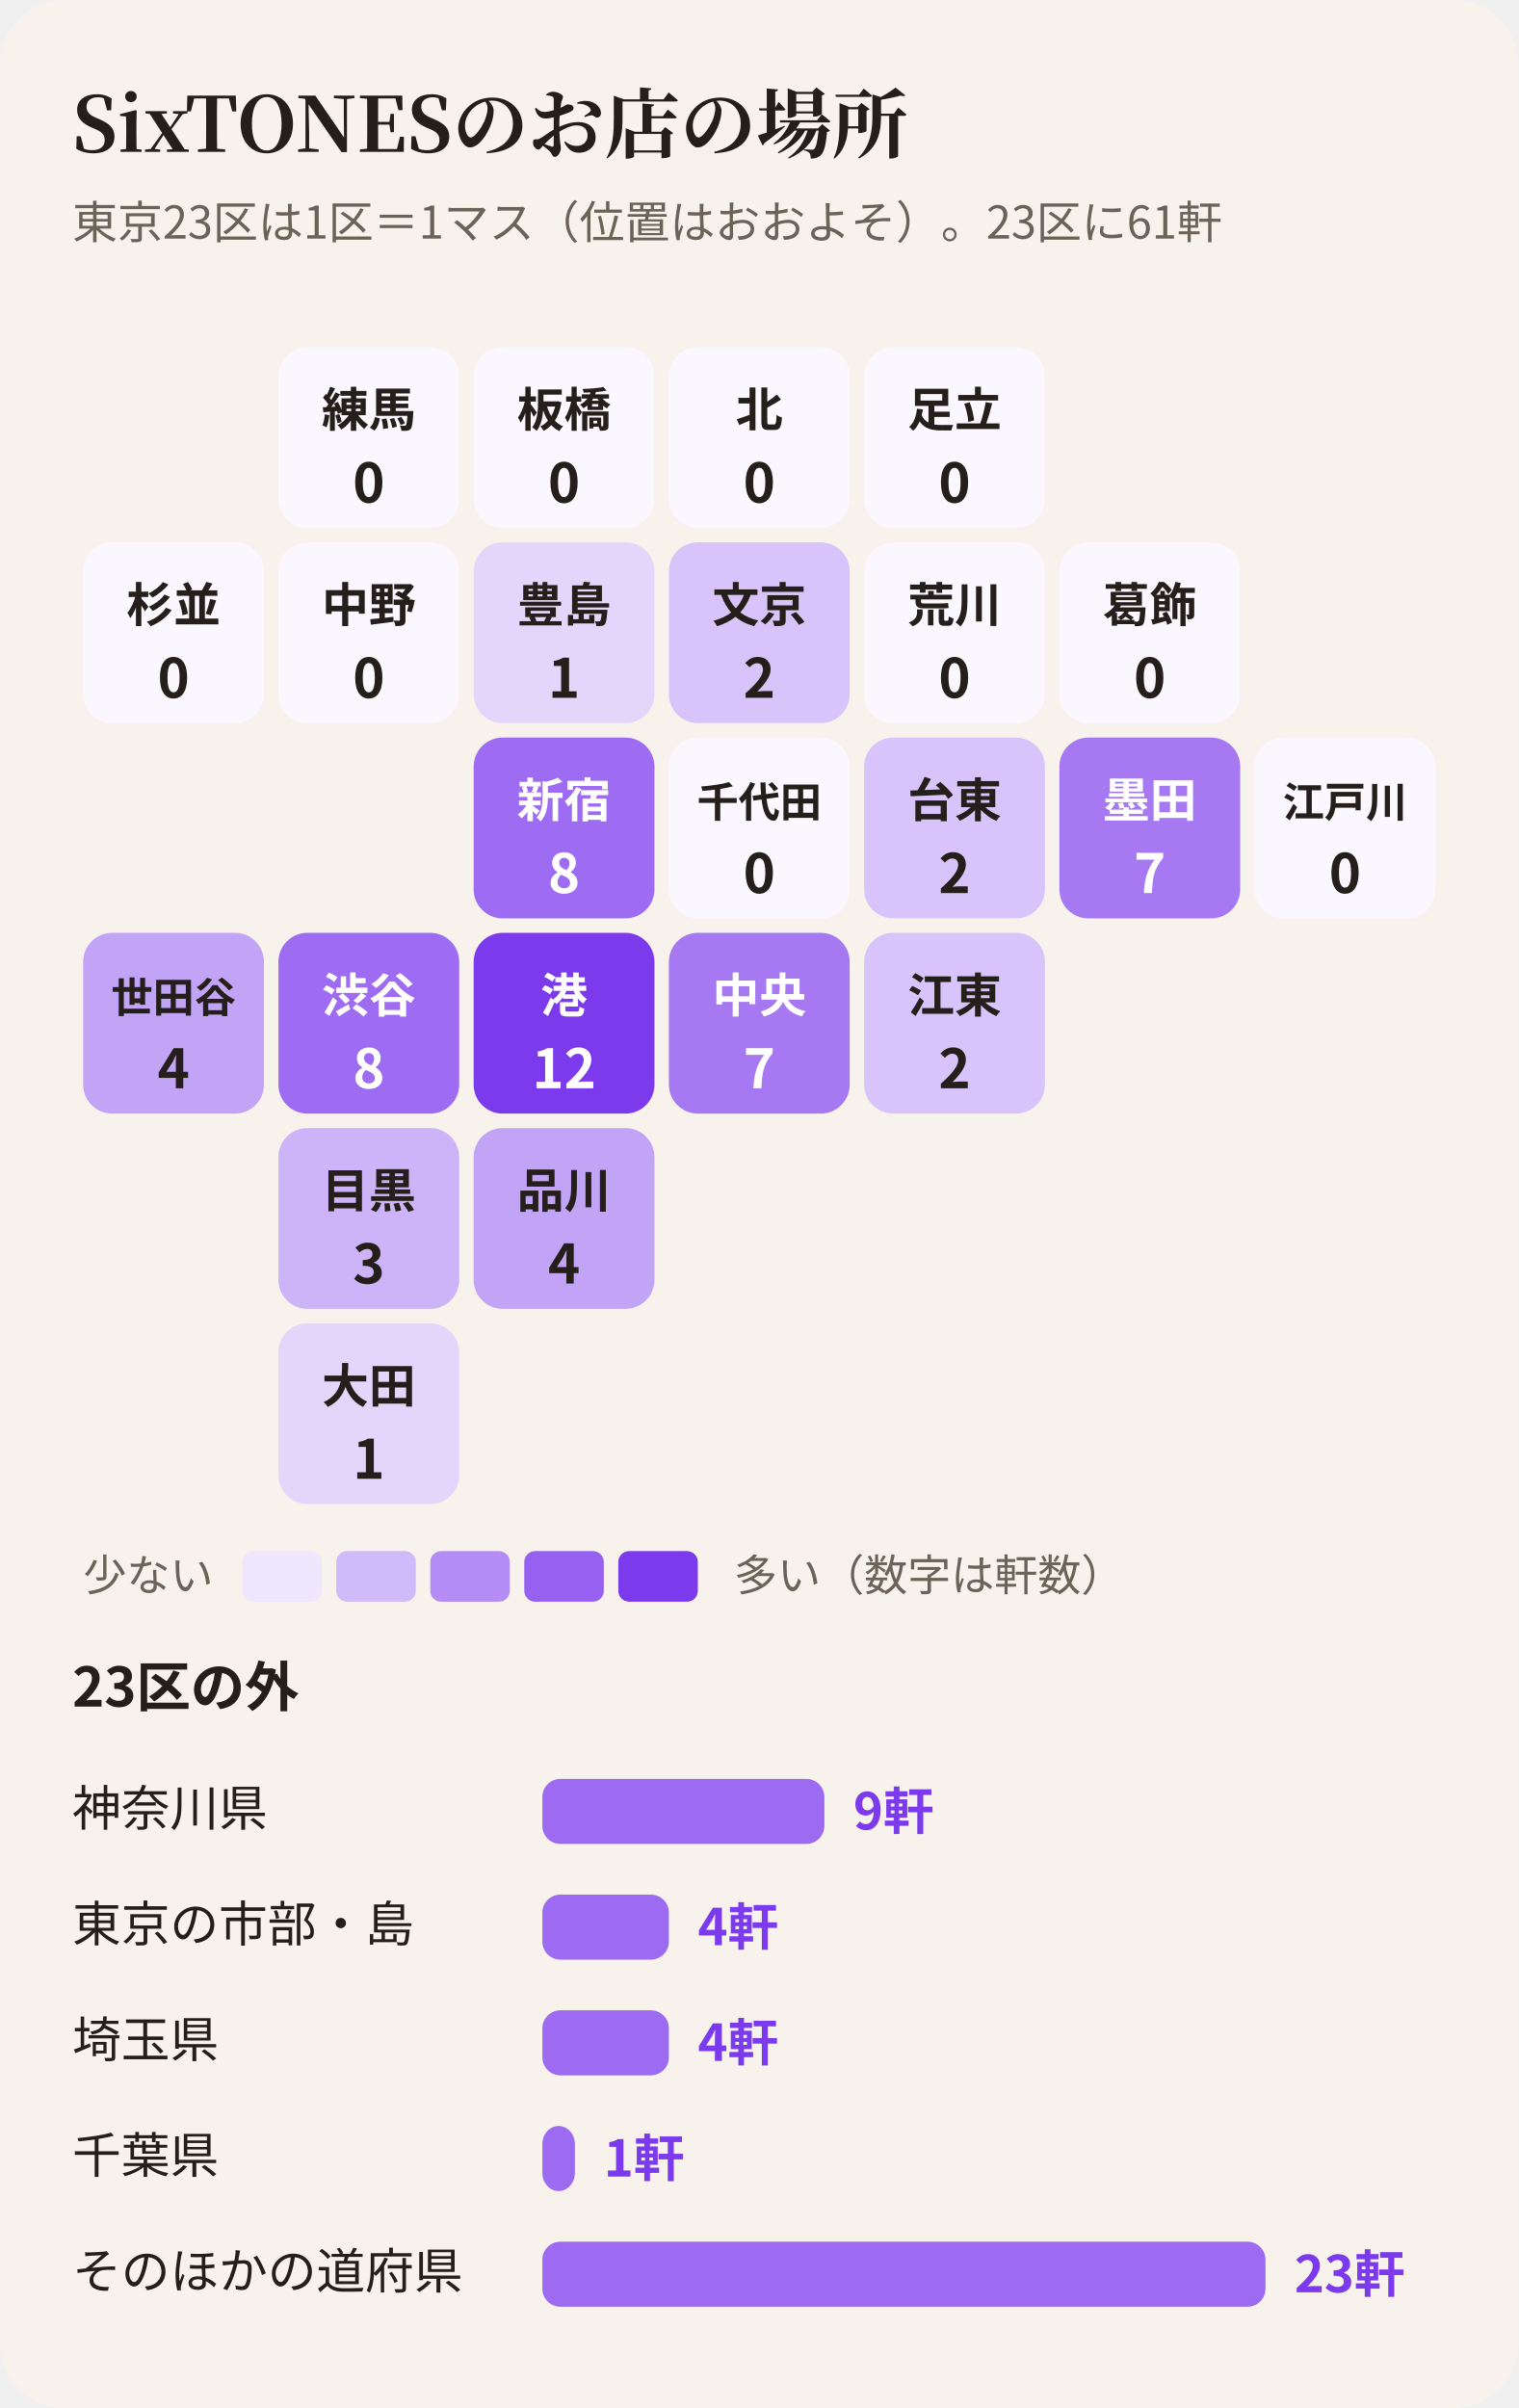
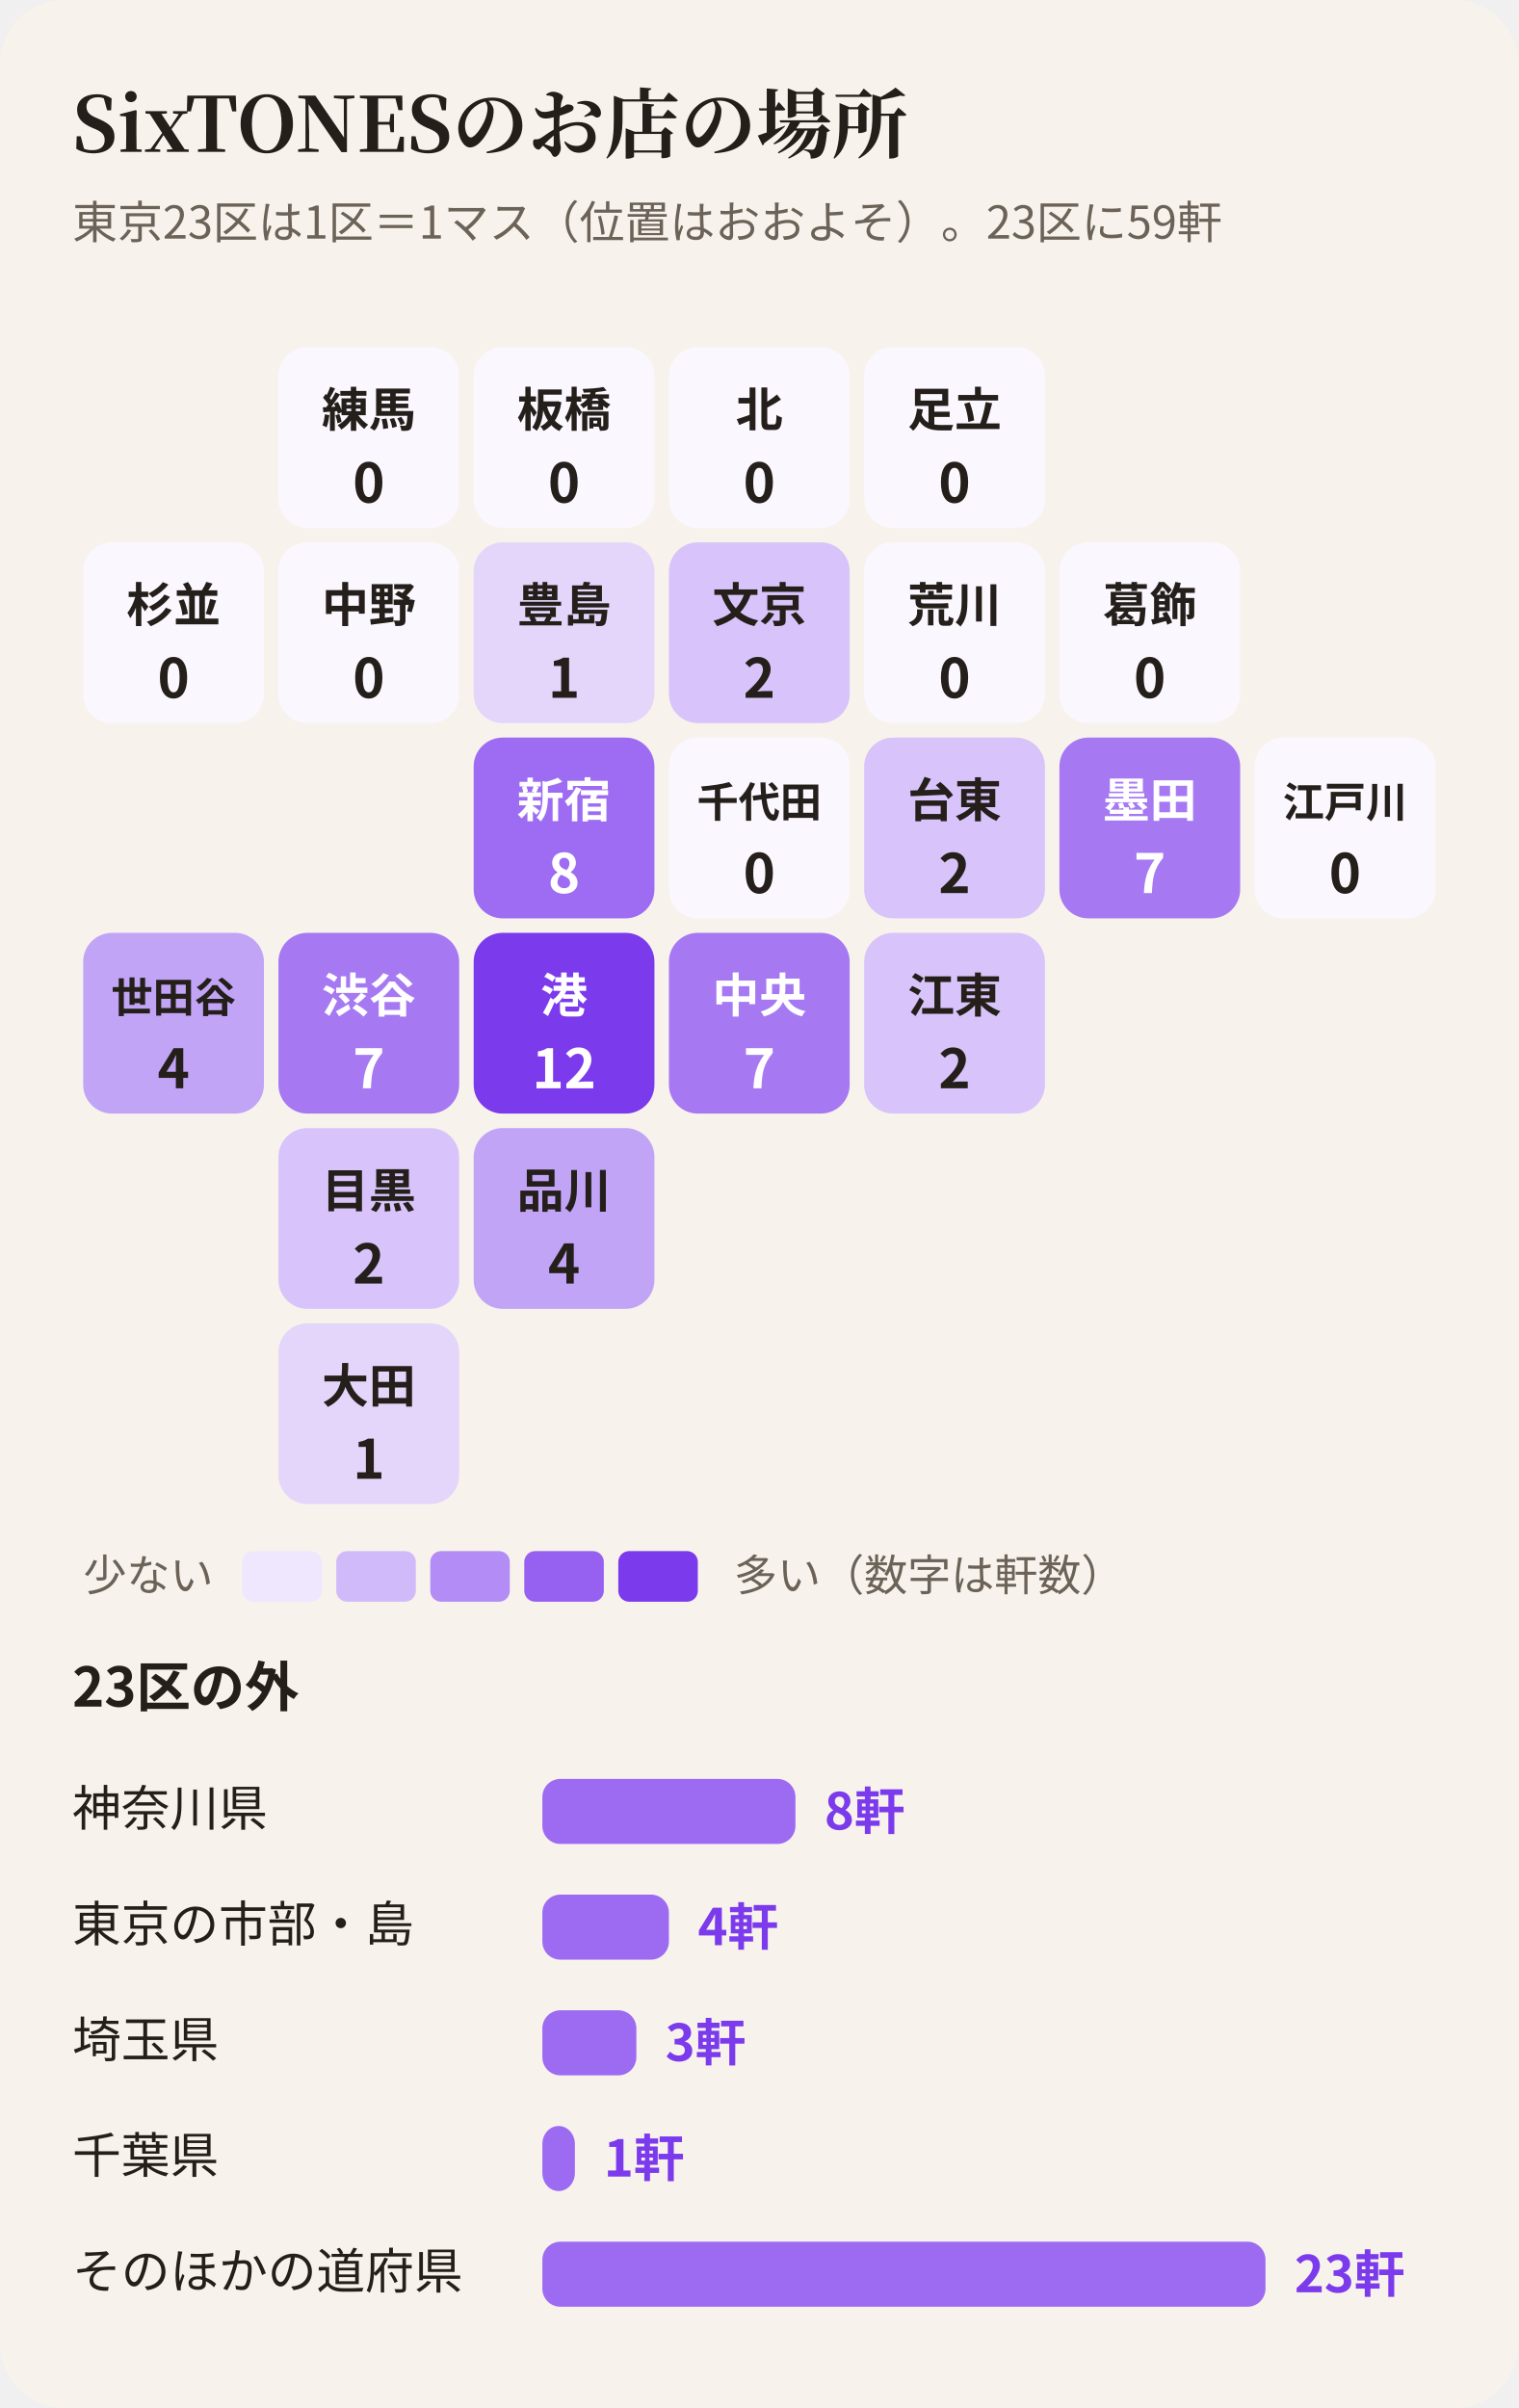
<svg xmlns="http://www.w3.org/2000/svg" viewBox="0 0 420 666" width="420" height="666" font-family="'Hiragino Sans','Noto Sans CJK JP','Noto Sans JP',sans-serif">
  <rect width="420" height="666" rx="18" fill="#F7F3EC" />
  <text x="20" y="42" font-size="21" font-weight="800" fill="#241F1A" font-family="'Hiragino Mincho ProN','Noto Serif CJK JP','Noto Serif JP',serif">SixTONESのお店の場所</text>
-   <text x="20" y="66" font-size="12.5" fill="#6B6258">東京23区は1区＝1マス（位置はおおよそ）。23区に61軒</text>
+   <text x="20" y="66" font-size="12.5" fill="#6B6258">東京23区は1区＝1マス（位置はおおよそ）。23区に59軒</text>
  <rect x="77" y="96" width="50" height="50" rx="8" fill="#faf7fe" />
  <text x="102.0" y="118" font-size="13" font-weight="700" text-anchor="middle" fill="#241F1A">練馬</text>
  <text x="102.0" y="139" font-size="15" font-weight="800" text-anchor="middle" fill="#241F1A">0</text>
  <rect x="131" y="96" width="50" height="50" rx="8" fill="#faf7fe" />
  <text x="156.0" y="118" font-size="13" font-weight="700" text-anchor="middle" fill="#241F1A">板橋</text>
  <text x="156.0" y="139" font-size="15" font-weight="800" text-anchor="middle" fill="#241F1A">0</text>
  <rect x="185" y="96" width="50" height="50" rx="8" fill="#faf7fe" />
  <text x="210.0" y="118" font-size="13" font-weight="700" text-anchor="middle" fill="#241F1A">北</text>
  <text x="210.0" y="139" font-size="15" font-weight="800" text-anchor="middle" fill="#241F1A">0</text>
  <rect x="239" y="96" width="50" height="50" rx="8" fill="#faf7fe" />
  <text x="264.0" y="118" font-size="13" font-weight="700" text-anchor="middle" fill="#241F1A">足立</text>
  <text x="264.0" y="139" font-size="15" font-weight="800" text-anchor="middle" fill="#241F1A">0</text>
  <rect x="23" y="150" width="50" height="50" rx="8" fill="#faf7fe" />
  <text x="48.0" y="172" font-size="13" font-weight="700" text-anchor="middle" fill="#241F1A">杉並</text>
  <text x="48.0" y="193" font-size="15" font-weight="800" text-anchor="middle" fill="#241F1A">0</text>
  <rect x="77" y="150" width="50" height="50" rx="8" fill="#faf7fe" />
  <text x="102.0" y="172" font-size="13" font-weight="700" text-anchor="middle" fill="#241F1A">中野</text>
  <text x="102.0" y="193" font-size="15" font-weight="800" text-anchor="middle" fill="#241F1A">0</text>
  <rect x="131" y="150" width="50" height="50" rx="8" fill="#e4d6fb" />
  <text x="156.0" y="172" font-size="13" font-weight="700" text-anchor="middle" fill="#241F1A">豊島</text>
  <text x="156.0" y="193" font-size="15" font-weight="800" text-anchor="middle" fill="#241F1A">1</text>
  <rect x="185" y="150" width="50" height="50" rx="8" fill="#d8c4fa" />
  <text x="210.0" y="172" font-size="13" font-weight="700" text-anchor="middle" fill="#241F1A">文京</text>
  <text x="210.0" y="193" font-size="15" font-weight="800" text-anchor="middle" fill="#241F1A">2</text>
  <rect x="239" y="150" width="50" height="50" rx="8" fill="#faf7fe" />
  <text x="264.0" y="172" font-size="13" font-weight="700" text-anchor="middle" fill="#241F1A">荒川</text>
  <text x="264.0" y="193" font-size="15" font-weight="800" text-anchor="middle" fill="#241F1A">0</text>
  <rect x="293" y="150" width="50" height="50" rx="8" fill="#faf7fe" />
  <text x="318.0" y="172" font-size="13" font-weight="700" text-anchor="middle" fill="#241F1A">葛飾</text>
  <text x="318.0" y="193" font-size="15" font-weight="800" text-anchor="middle" fill="#241F1A">0</text>
  <rect x="131" y="204" width="50" height="50" rx="8" fill="#9d6cf2" />
  <text x="156.0" y="226" font-size="13" font-weight="700" text-anchor="middle" fill="#fff">新宿</text>
  <text x="156.0" y="247" font-size="15" font-weight="800" text-anchor="middle" fill="#fff">8</text>
  <rect x="185" y="204" width="50" height="50" rx="8" fill="#faf7fe" />
  <text x="210.0" y="226" font-size="11.5" font-weight="700" text-anchor="middle" fill="#241F1A">千代田</text>
  <text x="210.0" y="247" font-size="15" font-weight="800" text-anchor="middle" fill="#241F1A">0</text>
  <rect x="239" y="204" width="50" height="50" rx="8" fill="#d8c4fa" />
  <text x="264.0" y="226" font-size="13" font-weight="700" text-anchor="middle" fill="#241F1A">台東</text>
  <text x="264.0" y="247" font-size="15" font-weight="800" text-anchor="middle" fill="#241F1A">2</text>
  <rect x="293" y="204" width="50" height="50" rx="8" fill="#a679f3" />
  <text x="318.0" y="226" font-size="13" font-weight="700" text-anchor="middle" fill="#fff">墨田</text>
  <text x="318.0" y="247" font-size="15" font-weight="800" text-anchor="middle" fill="#fff">7</text>
  <rect x="347" y="204" width="50" height="50" rx="8" fill="#faf7fe" />
  <text x="372.0" y="226" font-size="11.5" font-weight="700" text-anchor="middle" fill="#241F1A">江戸川</text>
  <text x="372.0" y="247" font-size="15" font-weight="800" text-anchor="middle" fill="#241F1A">0</text>
  <rect x="23" y="258" width="50" height="50" rx="8" fill="#c2a4f7" />
  <text x="48.0" y="280" font-size="11.5" font-weight="700" text-anchor="middle" fill="#241F1A">世田谷</text>
  <text x="48.0" y="301" font-size="15" font-weight="800" text-anchor="middle" fill="#241F1A">4</text>
-   <rect x="77" y="258" width="50" height="50" rx="8" fill="#9d6cf2" />
+   <rect x="77" y="258" width="50" height="50" rx="8" fill="#a679f3" />
  <text x="102.0" y="280" font-size="13" font-weight="700" text-anchor="middle" fill="#fff">渋谷</text>
-   <text x="102.0" y="301" font-size="15" font-weight="800" text-anchor="middle" fill="#fff">8</text>
+   <text x="102.0" y="301" font-size="15" font-weight="800" text-anchor="middle" fill="#fff">7</text>
  <rect x="131" y="258" width="50" height="50" rx="8" fill="#7c3aed" />
  <text x="156.0" y="280" font-size="13" font-weight="700" text-anchor="middle" fill="#fff">港</text>
  <text x="156.0" y="301" font-size="15" font-weight="800" text-anchor="middle" fill="#fff">12</text>
  <rect x="185" y="258" width="50" height="50" rx="8" fill="#a679f3" />
  <text x="210.0" y="280" font-size="13" font-weight="700" text-anchor="middle" fill="#fff">中央</text>
  <text x="210.0" y="301" font-size="15" font-weight="800" text-anchor="middle" fill="#fff">7</text>
  <rect x="239" y="258" width="50" height="50" rx="8" fill="#d8c4fa" />
  <text x="264.0" y="280" font-size="13" font-weight="700" text-anchor="middle" fill="#241F1A">江東</text>
  <text x="264.0" y="301" font-size="15" font-weight="800" text-anchor="middle" fill="#241F1A">2</text>
-   <rect x="77" y="312" width="50" height="50" rx="8" fill="#cdb3f8" />
+   <rect x="77" y="312" width="50" height="50" rx="8" fill="#d8c4fa" />
  <text x="102.0" y="334" font-size="13" font-weight="700" text-anchor="middle" fill="#241F1A">目黒</text>
-   <text x="102.0" y="355" font-size="15" font-weight="800" text-anchor="middle" fill="#241F1A">3</text>
+   <text x="102.0" y="355" font-size="15" font-weight="800" text-anchor="middle" fill="#241F1A">2</text>
  <rect x="131" y="312" width="50" height="50" rx="8" fill="#c2a4f7" />
  <text x="156.0" y="334" font-size="13" font-weight="700" text-anchor="middle" fill="#241F1A">品川</text>
  <text x="156.0" y="355" font-size="15" font-weight="800" text-anchor="middle" fill="#241F1A">4</text>
  <rect x="77" y="366" width="50" height="50" rx="8" fill="#e4d6fb" />
  <text x="102.0" y="388" font-size="13" font-weight="700" text-anchor="middle" fill="#241F1A">大田</text>
  <text x="102.0" y="409" font-size="15" font-weight="800" text-anchor="middle" fill="#241F1A">1</text>
  <text x="23" y="440" font-size="12" fill="#6B6258">少ない</text>
  <rect x="67" y="429" width="22" height="14" rx="3" fill="#efe7fd" />
  <rect x="93" y="429" width="22" height="14" rx="3" fill="#d1baf9" />
  <rect x="119" y="429" width="22" height="14" rx="3" fill="#b38df5" />
  <rect x="145" y="429" width="22" height="14" rx="3" fill="#9661f1" />
  <rect x="171" y="429" width="22" height="14" rx="3" fill="#7c3aed" />
  <text x="203" y="440" font-size="12" fill="#6B6258">多い（数字は軒数）</text>
  <text x="20" y="472" font-size="15" font-weight="800" fill="#241F1A">23区の外</text>
  <text x="20" y="505" font-size="13.5" fill="#241F1A">神奈川県</text>
-   <rect x="150" y="492" width="78" height="18" rx="5" fill="#9d6bf2" />
-   <text x="236" y="506" font-size="14" font-weight="800" fill="#7c3aed">9軒</text>
+   <rect x="150" y="492" width="70" height="18" rx="5" fill="#9d6bf2" />
+   <text x="228" y="506" font-size="14" font-weight="800" fill="#7c3aed">8軒</text>
  <text x="20" y="537" font-size="13.5" fill="#241F1A">東京の市部・島</text>
  <rect x="150" y="524" width="35" height="18" rx="5" fill="#9d6bf2" />
  <text x="193" y="538" font-size="14" font-weight="800" fill="#7c3aed">4軒</text>
  <text x="20" y="569" font-size="13.5" fill="#241F1A">埼玉県</text>
-   <rect x="150" y="556" width="35" height="18" rx="5" fill="#9d6bf2" />
-   <text x="193" y="570" font-size="14" font-weight="800" fill="#7c3aed">4軒</text>
+   <rect x="150" y="556" width="26" height="18" rx="5" fill="#9d6bf2" />
+   <text x="184" y="570" font-size="14" font-weight="800" fill="#7c3aed">3軒</text>
  <text x="20" y="601" font-size="13.5" fill="#241F1A">千葉県</text>
  <rect x="150" y="588" width="9" height="18" rx="5" fill="#9d6bf2" />
  <text x="167" y="602" font-size="14" font-weight="800" fill="#7c3aed">1軒</text>
  <text x="20" y="633" font-size="13.5" fill="#241F1A">そのほかの道府県</text>
  <rect x="150" y="620" width="200" height="18" rx="5" fill="#9d6bf2" />
  <text x="358" y="634" font-size="14" font-weight="800" fill="#7c3aed">23軒</text>
</svg>
